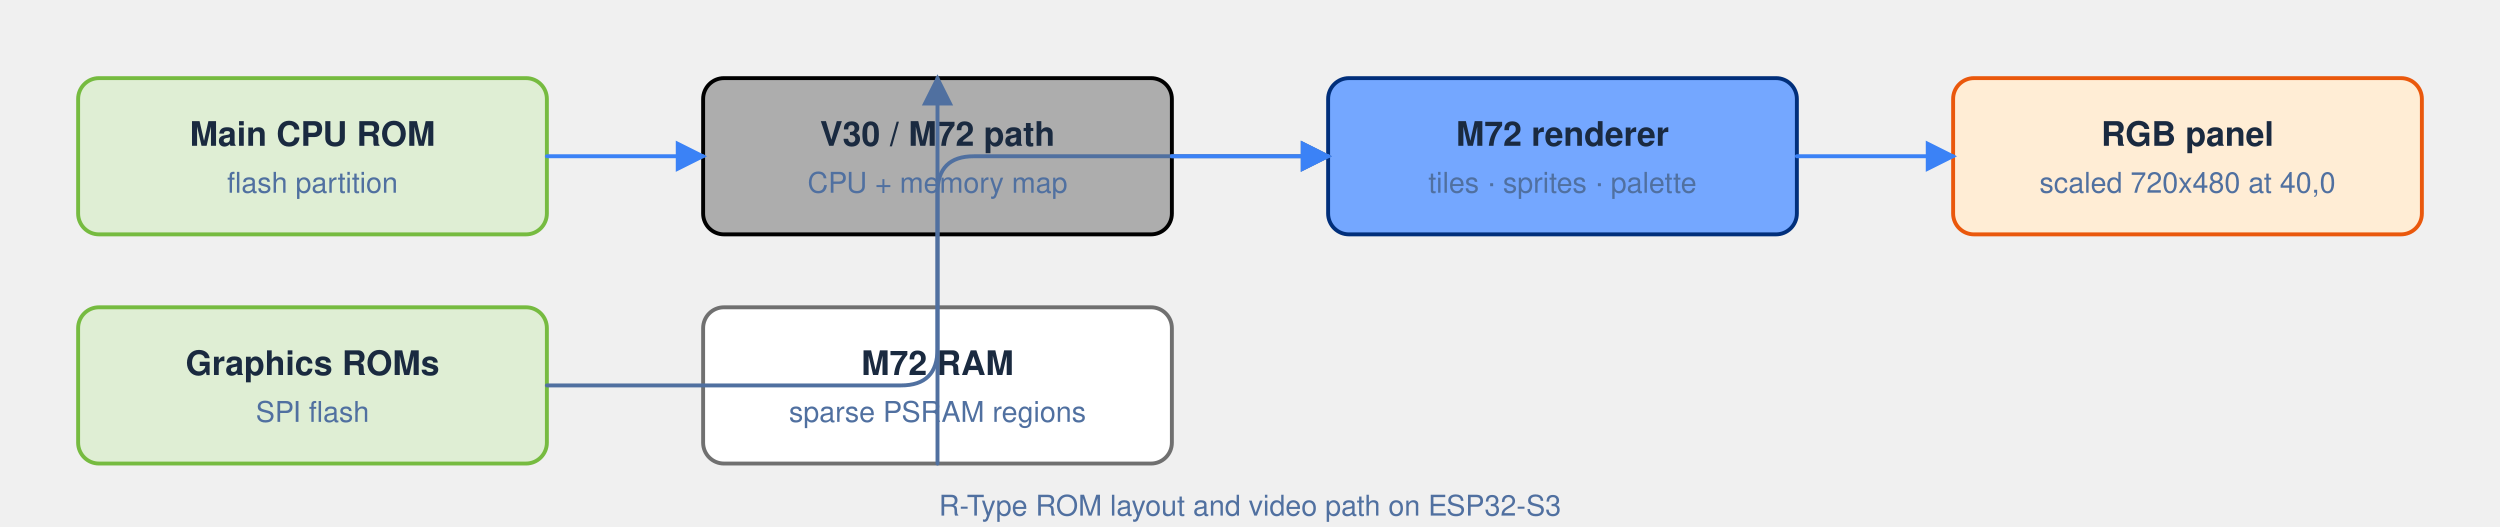
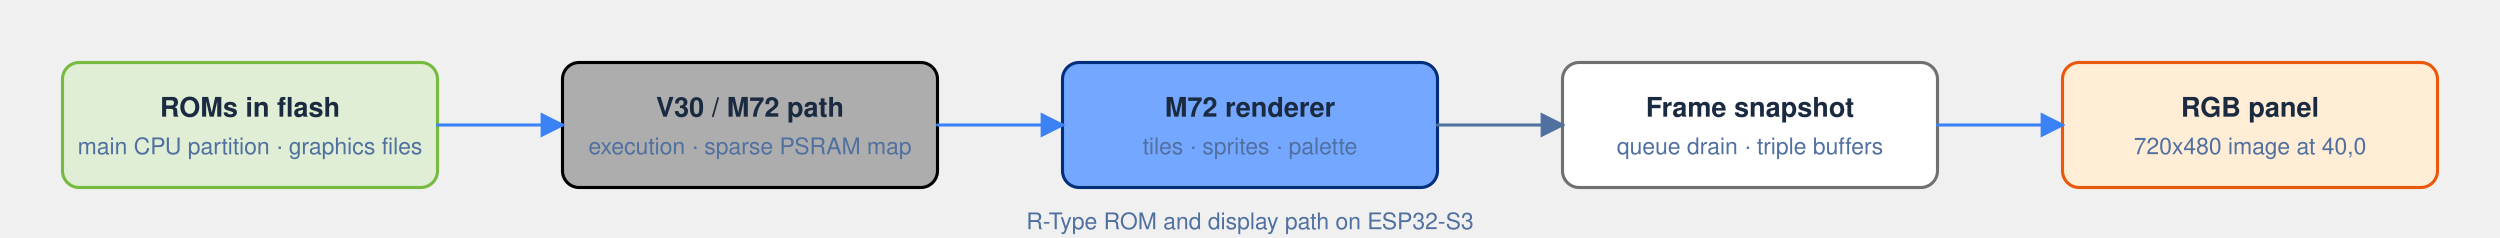
- <svg xmlns="http://www.w3.org/2000/svg" viewBox="0 0 960 202">
+ <svg xmlns="http://www.w3.org/2000/svg" viewBox="0 0 1200 114">
  <style>
    /* Default: light mode (for rsvg-convert and non-media-query agents) */
    .bg { fill: transparent; }
    .box { fill: #ffffff; stroke: #707070; stroke-width: 1.5; }
    .box-accent { fill: #dbeafe; stroke: #3b82f6; stroke-width: 1.5; }
    .box-green { fill: #74a7ff; stroke: #012f7b; stroke-width: 1.5; }
    .box-warm { fill: #fef3c7; stroke: #d97706; stroke-width: 1.5; }
    .box-purple { fill: #adadad; stroke: #000000; stroke-width: 1.5; }
    .box-teal { fill: #ebebeb; stroke: #474747; stroke-width: 1.5; }
    .box-slate { fill: #a7c6ff; stroke: #0042a9; stroke-width: 1.5; }
    .box-indigo { fill: #dfeed4; stroke: #4e7a27; stroke-width: 1.5; }
    .box-rose { fill: #dfeed4; stroke: #76bb40; stroke-width: 1.5; }
    .box-orange { fill: #ffedd5; stroke: #ea580c; stroke-width: 1.5; }
    .box-cyan { fill: #d9c9fe; stroke: #5e30eb; stroke-width: 1.5; }
    .label { fill: #1a2a40; }
    .sub { fill: #5070a0; }
    text { font-family: -apple-system, "Segoe UI", Helvetica, sans-serif; }
    .label { font-size: 13px; font-weight: 600; }
    .sub { font-size: 11px; }
    @media (prefers-color-scheme: dark) {
      .bg { fill: transparent; }
      .box { fill: #1a1e2a; stroke: #505050; }
      .box-accent { fill: #0d1e38; stroke: #2b5cb0; }
      .box-green { fill: #0a1a3a; stroke: #4a80d0; }
      .box-warm { fill: #221a10; stroke: #a06020; }
      .box-purple { fill: #222222; stroke: #666666; }
      .box-teal { fill: #1e1e1e; stroke: #666666; }
      .box-slate { fill: #0d1a38; stroke: #4a7ad0; }
      .box-indigo { fill: #1a2810; stroke: #5a8a30; }
      .box-rose { fill: #1a2810; stroke: #5aaa30; }
      .box-orange { fill: #2a1a08; stroke: #f97316; }
      .box-cyan { fill: #1a1030; stroke: #7040d0; }
      .label { fill: #d0daf0; }
      .sub { fill: #5070a0; }
    }
  </style>
  <defs>
    <marker id="ah" markerWidth="8" markerHeight="8" refX="7" refY="4" orient="auto">
      <path d="M0,0 L8,4 L0,8z" fill="#5070a0" stroke="none" />
    </marker>
    <marker id="ahs" markerWidth="8" markerHeight="8" refX="7" refY="4" orient="auto">
      <path d="M0,0 L8,4 L0,8z" fill="#3b82f6" stroke="none" />
    </marker>
  </defs>
-   <rect width="960" height="202" class="bg" rx="8" />
+   <rect width="1200" height="114" class="bg" rx="8" />
  <rect x="30" y="30" width="180" height="60" rx="8" class="box-rose" />
-   <text x="120" y="56" text-anchor="middle" class="label">Main CPU ROM</text>
-   <text x="120" y="74" text-anchor="middle" class="sub">flash partition</text>
-   <rect x="30" y="118" width="180" height="60" rx="8" class="box-rose" />
-   <text x="120" y="144" text-anchor="middle" class="label">Graphics ROMs</text>
-   <text x="120" y="162" text-anchor="middle" class="sub">SPI flash</text>
+   <text x="120" y="56" text-anchor="middle" class="label">ROMs in flash</text>
+   <text x="120" y="74" text-anchor="middle" class="sub">main CPU partition · graphics files</text>
  <rect x="270" y="30" width="180" height="60" rx="8" class="box-purple" />
  <text x="360" y="56" text-anchor="middle" class="label">V30 / M72 path</text>
-   <text x="360" y="74" text-anchor="middle" class="sub">CPU + memory map</text>
-   <rect x="270" y="118" width="180" height="60" rx="8" class="box" />
-   <text x="360" y="144" text-anchor="middle" class="label">M72 RAM</text>
-   <text x="360" y="162" text-anchor="middle" class="sub">sparse PSRAM regions</text>
+   <text x="360" y="74" text-anchor="middle" class="sub">execution · sparse PSRAM map</text>
  <rect x="510" y="30" width="180" height="60" rx="8" class="box-green" />
  <text x="600" y="56" text-anchor="middle" class="label">M72 renderer</text>
  <text x="600" y="74" text-anchor="middle" class="sub">tiles · sprites · palette</text>
-   <rect x="750" y="30" width="180" height="60" rx="8" class="box-orange" />
-   <text x="840" y="56" text-anchor="middle" class="label">RGB panel</text>
-   <text x="840" y="74" text-anchor="middle" class="sub">scaled 720x480 at 40,0</text>
+   <rect x="750" y="30" width="180" height="60" rx="8" class="box" />
+   <text x="840" y="56" text-anchor="middle" class="label">Frame snapshot</text>
+   <text x="840" y="74" text-anchor="middle" class="sub">queue drain · triple buffers</text>
+   <rect x="990" y="30" width="180" height="60" rx="8" class="box-orange" />
+   <text x="1080" y="56" text-anchor="middle" class="label">RGB panel</text>
+   <text x="1080" y="74" text-anchor="middle" class="sub">720x480 image at 40,0</text>
  <path d="M210,60 L270,60" fill="none" stroke="#3b82f6" stroke-width="1.5" stroke-linecap="round" marker-end="url(#ahs)" />
-   <path d="M210,148 L346,148 Q360,148 360,134 L360,74 Q360,60 374,60 L510,60" fill="none" stroke="#5070a0" stroke-width="1.5" stroke-linecap="round" marker-end="url(#ah)" />
-   <path d="M360,178 L360,30" fill="none" stroke="#5070a0" stroke-width="1.5" stroke-linecap="round" marker-end="url(#ah)" />
  <path d="M450,60 L510,60" fill="none" stroke="#3b82f6" stroke-width="1.5" stroke-linecap="round" marker-end="url(#ahs)" />
-   <path d="M690,60 L750,60" fill="none" stroke="#3b82f6" stroke-width="1.5" stroke-linecap="round" marker-end="url(#ahs)" />
-   <text x="480" y="198" text-anchor="middle" class="sub">R-Type ROM layout and video path on ESP32-S3</text>
+   <path d="M690,60 L750,60" fill="none" stroke="#5070a0" stroke-width="1.5" stroke-linecap="round" marker-end="url(#ah)" />
+   <path d="M930,60 L990,60" fill="none" stroke="#3b82f6" stroke-width="1.5" stroke-linecap="round" marker-end="url(#ahs)" />
+   <text x="600" y="110" text-anchor="middle" class="sub">R-Type ROM and display path on ESP32-S3</text>
</svg>
